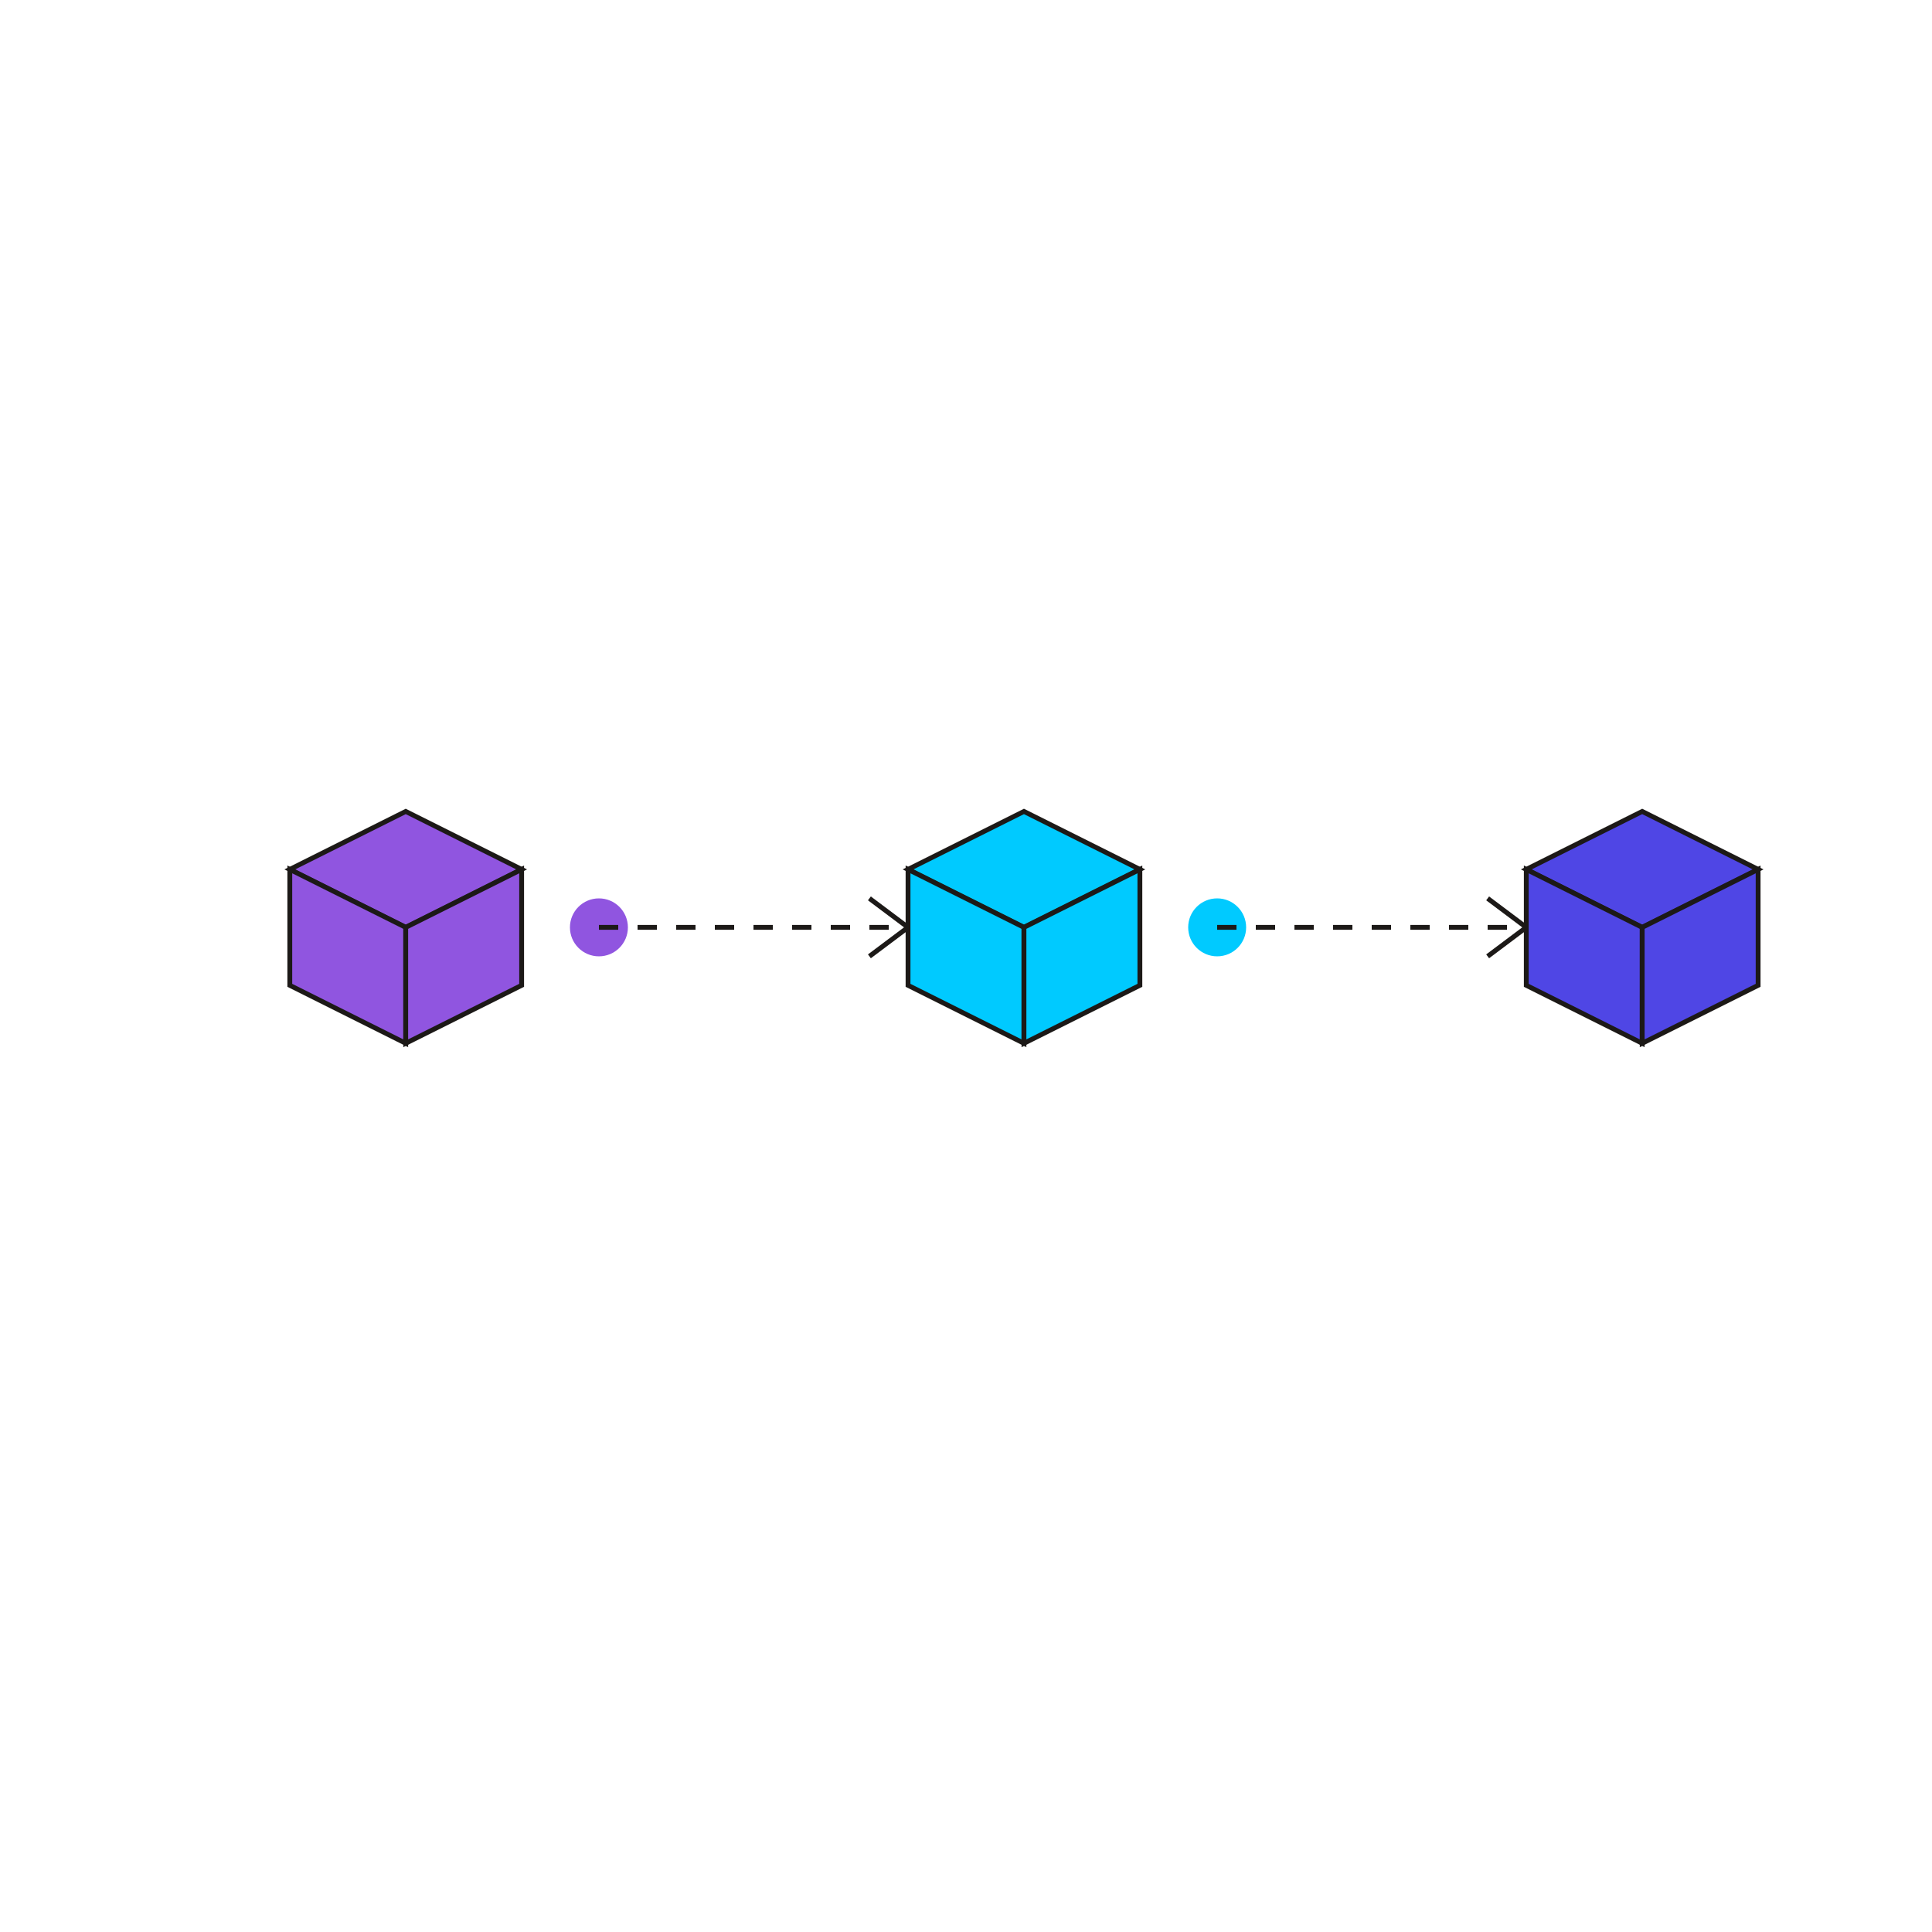
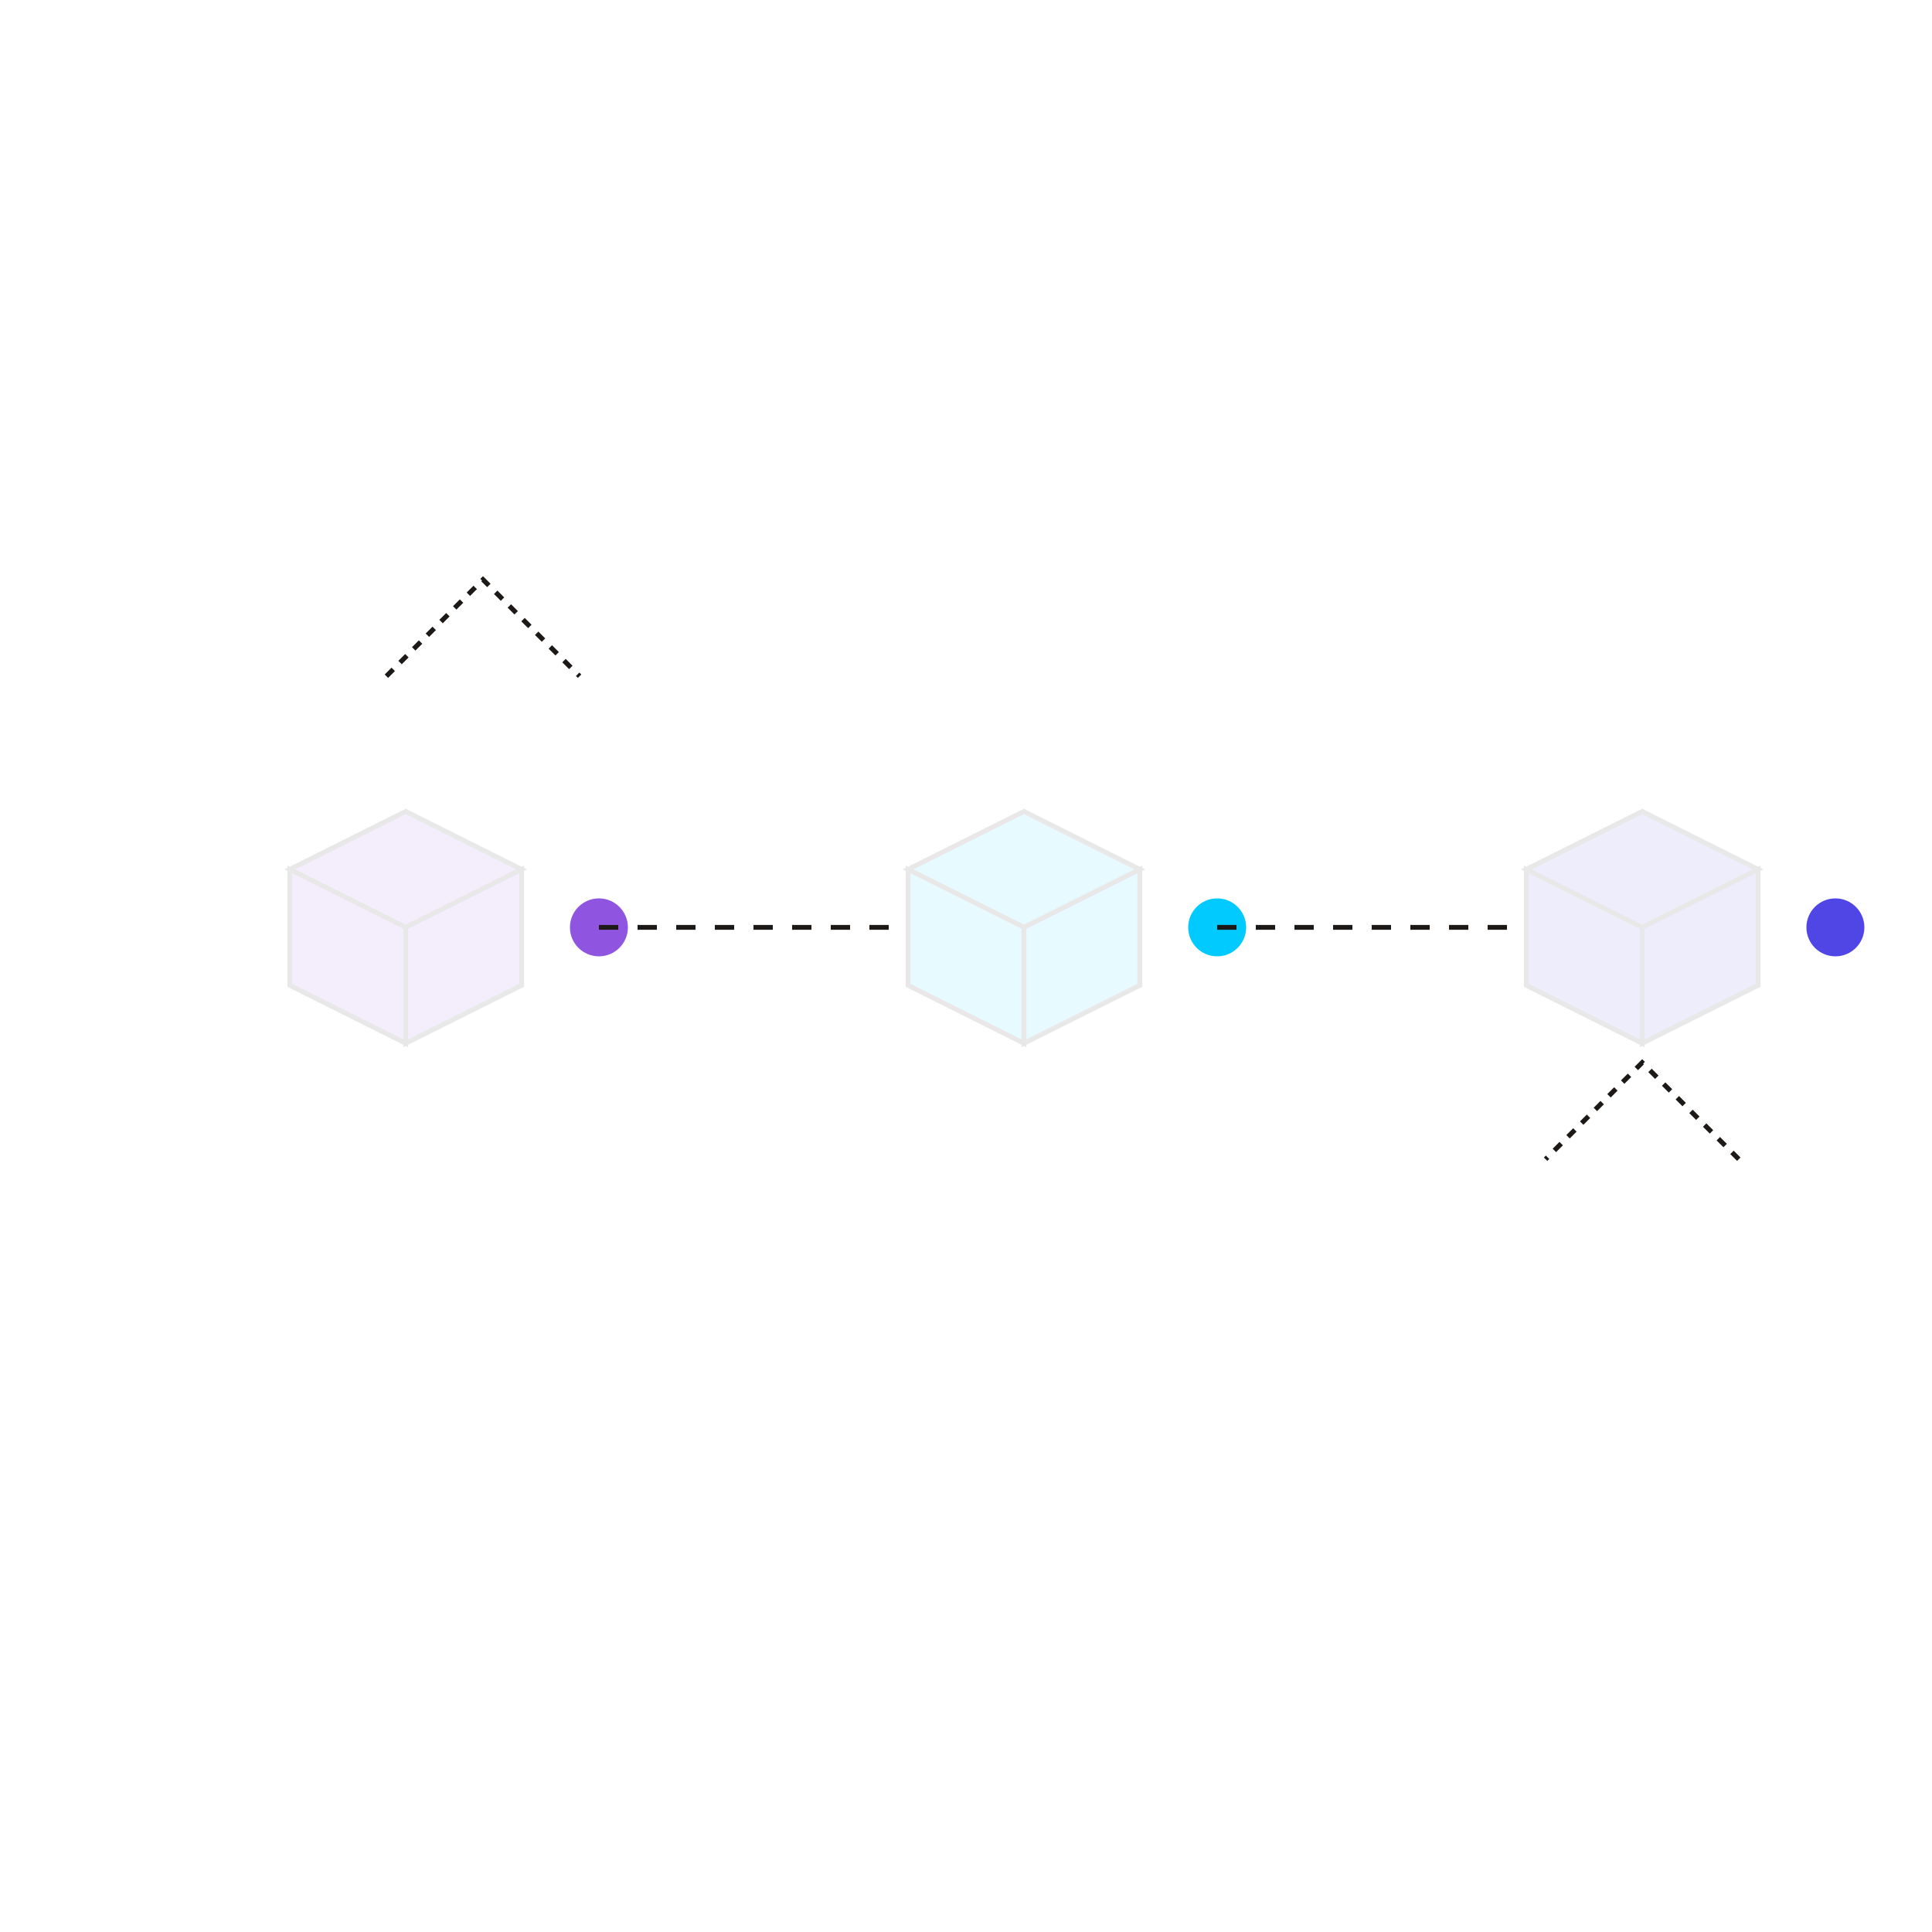
<svg xmlns="http://www.w3.org/2000/svg" width="200" height="200" viewBox="0 0 200 200" fill="none">
  <defs>
    <g id="isometric-cube-outline-small">
      <path d="M12 4L0 10L12 16L24 10L12 4Z" stroke="#1C1917" stroke-width="0.5" />
      <path d="M0 10V22L12 28V16L0 10Z" stroke="#1C1917" stroke-width="0.5" />
      <path d="M12 28L24 22V10L12 16V28Z" stroke="#1C1917" stroke-width="0.5" />
    </g>
+     <marker id="arrowhead" markerWidth="6" markerHeight="4" refX="0" refY="2" orient="auto">
+       <path d="M0,0 L6,2 L0,4 Z" fill="#1C1917" />
+     </marker>
  </defs>
  <g transform="translate(30, 80)">
-     <use href="#isometric-cube-outline-small" x="0" y="0" fill="#9055E0" />
+     <use href="#isometric-cube-outline-small" x="0" y="0" fill="#9055E0" opacity="0.1" />
  </g>
  <circle cx="62" cy="96" r="3" fill="#9055E0" />
-   <path d="M62 96 L94 96" stroke="#1C1917" stroke-width="0.5" stroke-dasharray="2 2" />
-   <path d="M90 93L94 96L90 99" stroke="#1C1917" stroke-width="0.5" />
+   <path d="M62 96 L94 96" stroke="#1C1917" stroke-width="0.5" stroke-dasharray="2 2" markerEnd="url(#arrowhead)" />
  <g transform="translate(94, 80)">
-     <use href="#isometric-cube-outline-small" x="0" y="0" fill="#00CAFF" />
+     <use href="#isometric-cube-outline-small" x="0" y="0" fill="#00CAFF" opacity="0.1" />
  </g>
  <circle cx="126" cy="96" r="3" fill="#00CAFF" />
-   <path d="M126 96 L158 96" stroke="#1C1917" stroke-width="0.5" stroke-dasharray="2 2" />
-   <path d="M154 93L158 96L154 99" stroke="#1C1917" stroke-width="0.5" />
+   <path d="M126 96 L158 96" stroke="#1C1917" stroke-width="0.5" stroke-dasharray="2 2" markerEnd="url(#arrowhead)" />
  <g transform="translate(158, 80)">
-     <use href="#isometric-cube-outline-small" x="0" y="0" fill="#4F46E5" />
+     <use href="#isometric-cube-outline-small" x="0" y="0" fill="#4F46E5" opacity="0.1" />
  </g>
+   <circle cx="190" cy="96" r="3" fill="#4F46E5" />
+   <path d="M40 70 L50 60 L60 70" stroke="#1C1917" stroke-width="0.5" stroke-dasharray="1 1" />
+   <path d="M180 120 L170 110 L160 120" stroke="#1C1917" stroke-width="0.5" stroke-dasharray="1 1" />
</svg>
